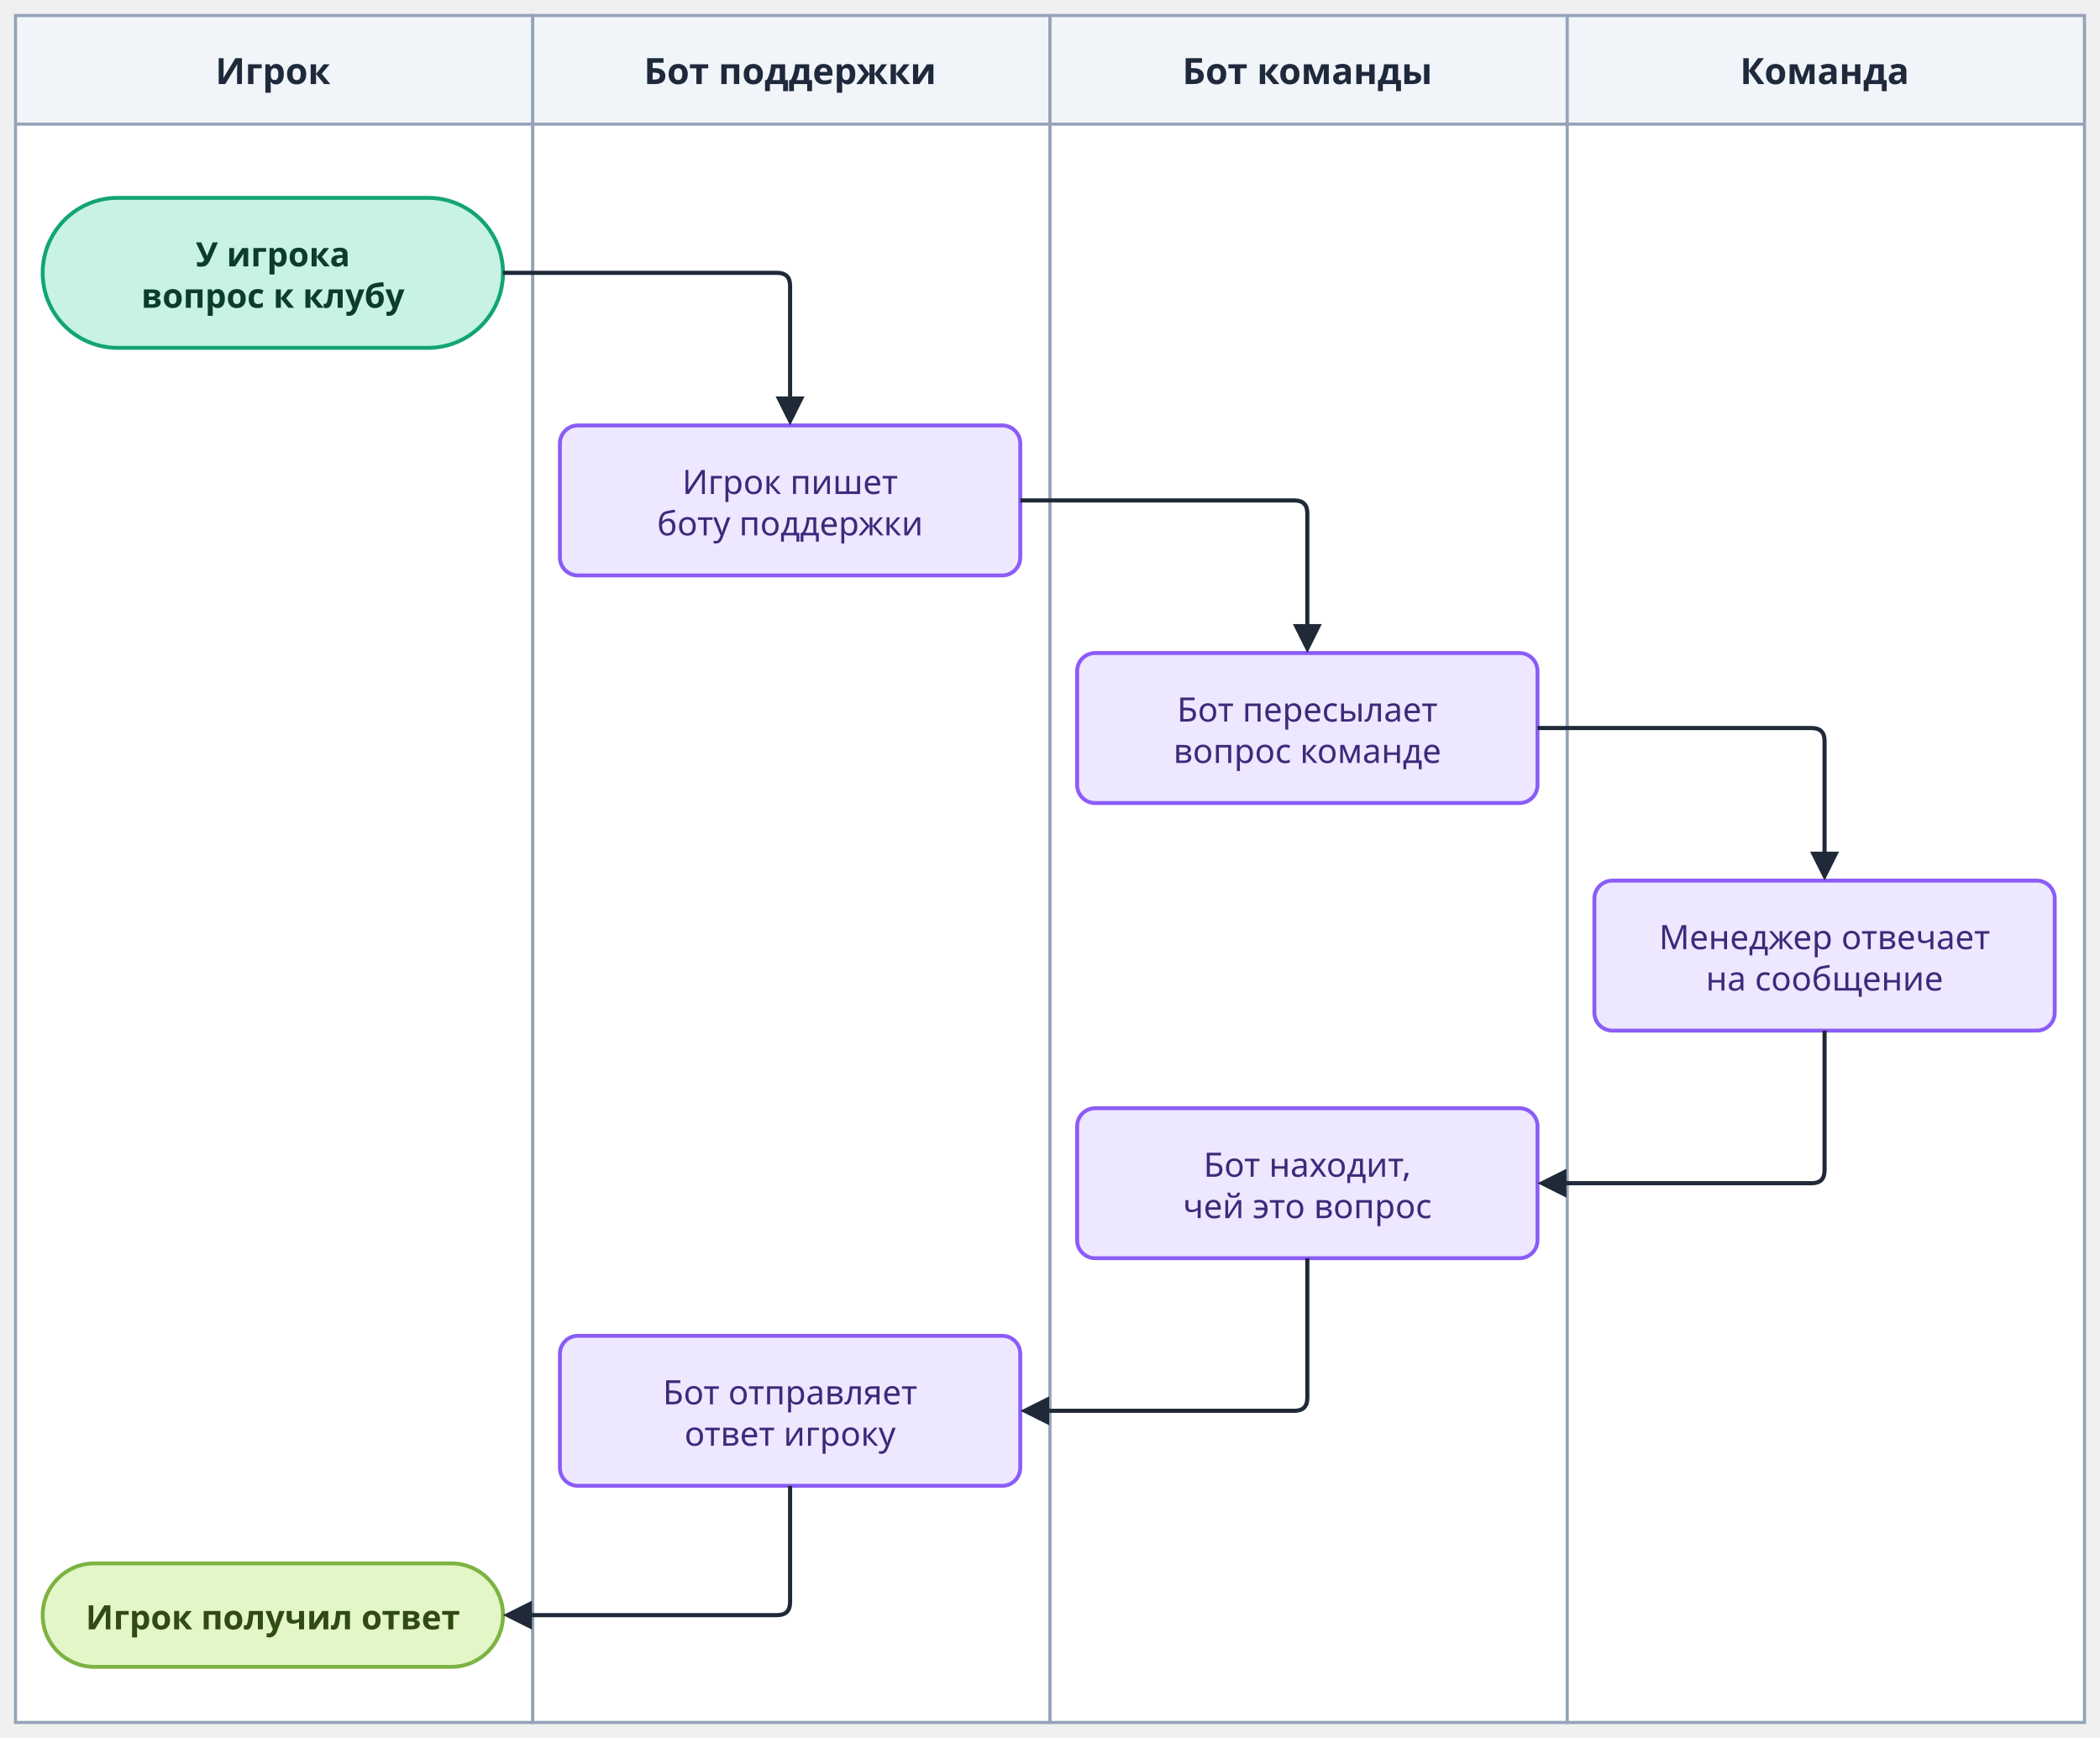
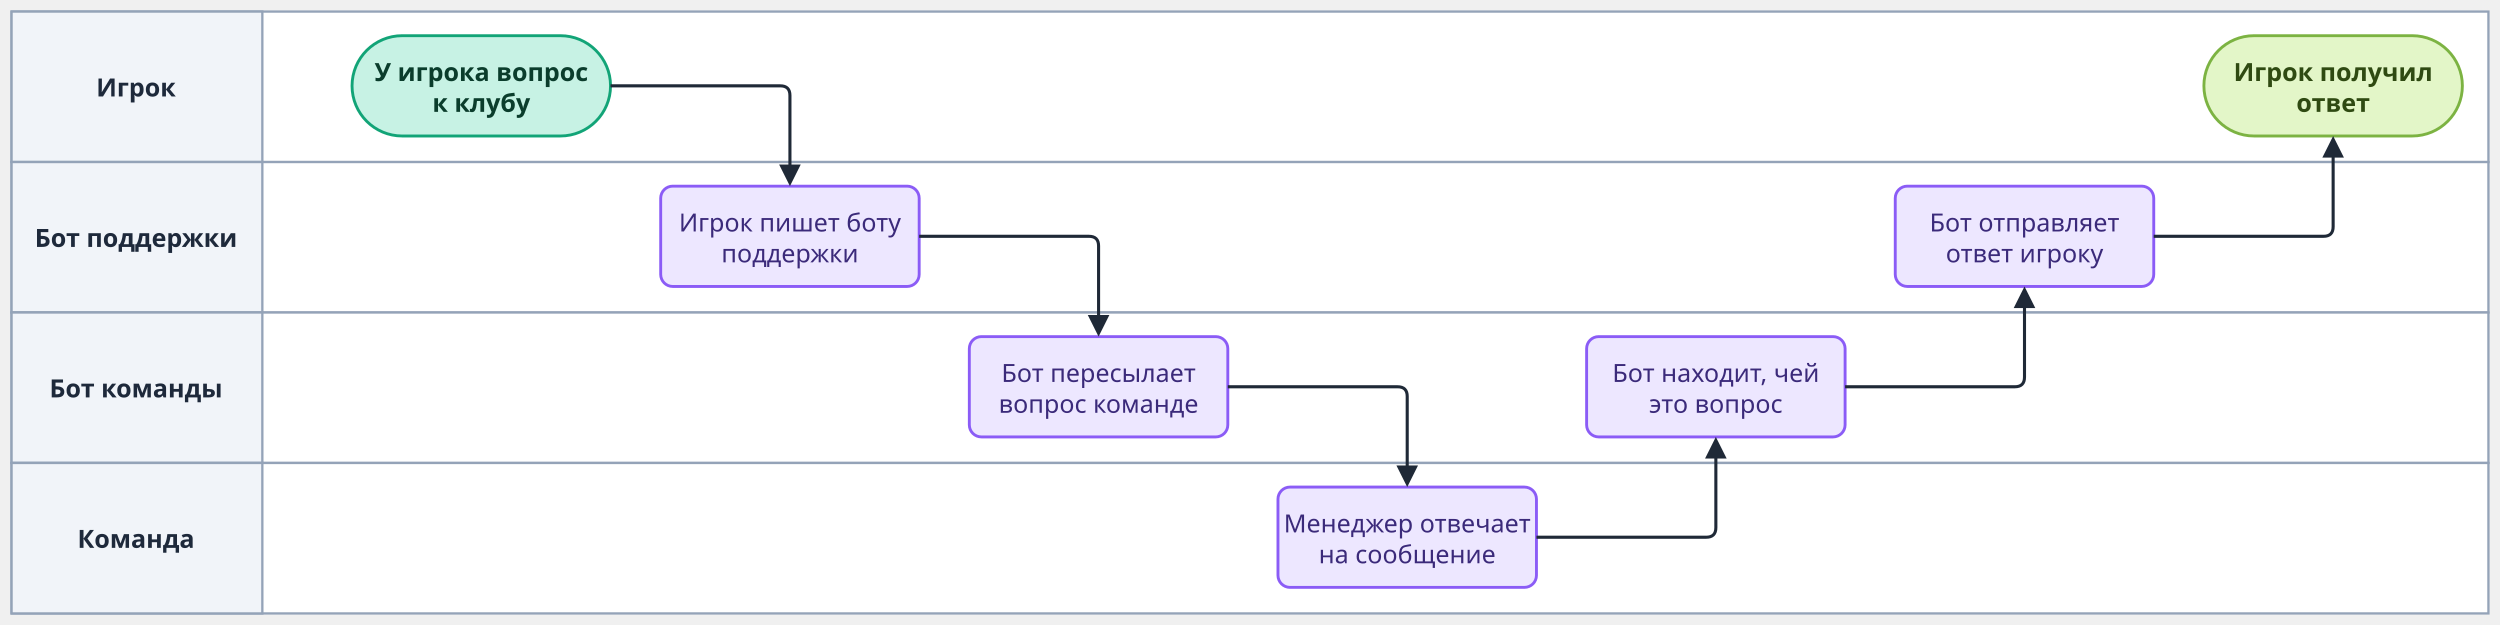
- <svg xmlns="http://www.w3.org/2000/svg" width="812" height="672" role="img" aria-label="Сообщение в поддержку" viewBox="794.5 -5.5 812 672" style="">
+ <svg xmlns="http://www.w3.org/2000/svg" width="1296" height="324" role="img" aria-label="Сообщение в поддержку" viewBox="552.5 -5.5 1296 324" style="">
  <g>
    <g />
-     <g transform="translate(800,0) scale(1)">
+     <g transform="translate(558,0) scale(1)">
      <g transform="translate(0.5,0.5)" style="visibility: visible;">
-         <path d="M 0 42 L 0 0 L 200 0 L 200 42" fill="#f1f4f9" stroke="#94a3b8" stroke-width="1.2" stroke-miterlimit="10" pointer-events="all" style="fill: light-dark(rgb(241, 244, 249), rgb(25, 28, 32)); stroke: light-dark(rgb(148, 163, 184), rgb(87, 100, 118));" />
-         <path d="M 0 42 L 0 660 L 200 660 L 200 42" fill="#ffffff" stroke="#94a3b8" stroke-width="1.2" stroke-miterlimit="10" pointer-events="all" style="fill: light-dark(rgb(255, 255, 255), rgb(18, 18, 18)); stroke: light-dark(rgb(148, 163, 184), rgb(87, 100, 118));" />
-         <path d="M 0 42 L 200 42" fill="none" stroke="white" stroke-width="9.2" stroke-miterlimit="10" pointer-events="stroke" style="stroke: light-dark(rgb(148, 163, 184), rgb(87, 100, 118));" visibility="hidden" vector-effect="non-scaling-stroke" />
-         <path d="M 0 42 L 200 42" fill="none" stroke="#94a3b8" stroke-width="1.2" stroke-miterlimit="10" pointer-events="all" style="stroke: light-dark(rgb(148, 163, 184), rgb(87, 100, 118));" />
+         <rect x="0" y="0" width="1284" height="78" fill="#ffffff" stroke="#94a3b8" stroke-width="1.2" pointer-events="all" style="fill: light-dark(rgb(255, 255, 255), rgb(18, 18, 18)); stroke: light-dark(rgb(148, 163, 184), rgb(87, 100, 118));" />
+       </g>
+       <g transform="translate(0.5,0.5)" style="visibility: visible;">
+         <rect x="0" y="0" width="130" height="78" fill="#f1f4f9" stroke="#94a3b8" stroke-width="1.2" pointer-events="all" style="fill: light-dark(rgb(241, 244, 249), rgb(25, 28, 32)); stroke: light-dark(rgb(148, 163, 184), rgb(87, 100, 118));" />
      </g>
      <g style="">
-         <g fill="#1E293B" font-family="'Segoe UI'" font-weight="bold" text-anchor="middle" font-size="14px" style="fill: light-dark(rgb(30, 41, 59), rgb(195, 204, 220));">
-           <text x="100" y="27">Игрок</text>
+         <g fill="#1E293B" font-family="'Segoe UI'" font-weight="bold" text-anchor="middle" font-size="13px" style="fill: light-dark(rgb(30, 41, 59), rgb(195, 204, 220));">
+           <text x="65" y="44.5">Игрок</text>
        </g>
      </g>
      <g transform="translate(0.5,0.5)" style="visibility: visible;">
-         <path d="M 200 42 L 200 0 L 400 0 L 400 42" fill="#f1f4f9" stroke="#94a3b8" stroke-width="1.2" stroke-miterlimit="10" pointer-events="all" style="fill: light-dark(rgb(241, 244, 249), rgb(25, 28, 32)); stroke: light-dark(rgb(148, 163, 184), rgb(87, 100, 118));" />
-         <path d="M 200 42 L 200 660 L 400 660 L 400 42" fill="#ffffff" stroke="#94a3b8" stroke-width="1.2" stroke-miterlimit="10" pointer-events="all" style="fill: light-dark(rgb(255, 255, 255), rgb(18, 18, 18)); stroke: light-dark(rgb(148, 163, 184), rgb(87, 100, 118));" />
-         <path d="M 200 42 L 400 42" fill="none" stroke="white" stroke-width="9.2" stroke-miterlimit="10" pointer-events="stroke" style="stroke: light-dark(rgb(148, 163, 184), rgb(87, 100, 118));" visibility="hidden" vector-effect="non-scaling-stroke" />
-         <path d="M 200 42 L 400 42" fill="none" stroke="#94a3b8" stroke-width="1.2" stroke-miterlimit="10" pointer-events="all" style="stroke: light-dark(rgb(148, 163, 184), rgb(87, 100, 118));" />
+         <rect x="0" y="78" width="1284" height="78" fill="#ffffff" stroke="#94a3b8" stroke-width="1.2" pointer-events="all" style="fill: light-dark(rgb(255, 255, 255), rgb(18, 18, 18)); stroke: light-dark(rgb(148, 163, 184), rgb(87, 100, 118));" />
+       </g>
+       <g transform="translate(0.5,0.5)" style="visibility: visible;">
+         <rect x="0" y="78" width="130" height="78" fill="#f1f4f9" stroke="#94a3b8" stroke-width="1.2" pointer-events="all" style="fill: light-dark(rgb(241, 244, 249), rgb(25, 28, 32)); stroke: light-dark(rgb(148, 163, 184), rgb(87, 100, 118));" />
      </g>
      <g style="">
-         <g fill="#1E293B" font-family="'Segoe UI'" font-weight="bold" text-anchor="middle" font-size="14px" style="fill: light-dark(rgb(30, 41, 59), rgb(195, 204, 220));">
-           <text x="300" y="27">Бот поддержки</text>
+         <g fill="#1E293B" font-family="'Segoe UI'" font-weight="bold" text-anchor="middle" font-size="13px" style="fill: light-dark(rgb(30, 41, 59), rgb(195, 204, 220));">
+           <text x="65" y="122.5">Бот поддержки</text>
        </g>
      </g>
      <g transform="translate(0.5,0.5)" style="visibility: visible;">
-         <path d="M 400 42 L 400 0 L 600 0 L 600 42" fill="#f1f4f9" stroke="#94a3b8" stroke-width="1.2" stroke-miterlimit="10" pointer-events="all" style="fill: light-dark(rgb(241, 244, 249), rgb(25, 28, 32)); stroke: light-dark(rgb(148, 163, 184), rgb(87, 100, 118));" />
-         <path d="M 400 42 L 400 660 L 600 660 L 600 42" fill="#ffffff" stroke="#94a3b8" stroke-width="1.2" stroke-miterlimit="10" pointer-events="all" style="fill: light-dark(rgb(255, 255, 255), rgb(18, 18, 18)); stroke: light-dark(rgb(148, 163, 184), rgb(87, 100, 118));" />
-         <path d="M 400 42 L 600 42" fill="none" stroke="white" stroke-width="9.2" stroke-miterlimit="10" pointer-events="stroke" style="stroke: light-dark(rgb(148, 163, 184), rgb(87, 100, 118));" visibility="hidden" vector-effect="non-scaling-stroke" />
-         <path d="M 400 42 L 600 42" fill="none" stroke="#94a3b8" stroke-width="1.2" stroke-miterlimit="10" pointer-events="all" style="stroke: light-dark(rgb(148, 163, 184), rgb(87, 100, 118));" />
+         <rect x="0" y="156" width="1284" height="78" fill="#ffffff" stroke="#94a3b8" stroke-width="1.2" pointer-events="all" style="fill: light-dark(rgb(255, 255, 255), rgb(18, 18, 18)); stroke: light-dark(rgb(148, 163, 184), rgb(87, 100, 118));" />
+       </g>
+       <g transform="translate(0.5,0.5)" style="visibility: visible;">
+         <rect x="0" y="156" width="130" height="78" fill="#f1f4f9" stroke="#94a3b8" stroke-width="1.2" pointer-events="all" style="fill: light-dark(rgb(241, 244, 249), rgb(25, 28, 32)); stroke: light-dark(rgb(148, 163, 184), rgb(87, 100, 118));" />
      </g>
      <g style="">
-         <g fill="#1E293B" font-family="'Segoe UI'" font-weight="bold" text-anchor="middle" font-size="14px" style="fill: light-dark(rgb(30, 41, 59), rgb(195, 204, 220));">
-           <text x="500" y="27">Бот команды</text>
+         <g fill="#1E293B" font-family="'Segoe UI'" font-weight="bold" text-anchor="middle" font-size="13px" style="fill: light-dark(rgb(30, 41, 59), rgb(195, 204, 220));">
+           <text x="65" y="200.5">Бот команды</text>
        </g>
      </g>
      <g transform="translate(0.5,0.5)" style="visibility: visible;">
-         <path d="M 600 42 L 600 0 L 800 0 L 800 42" fill="#f1f4f9" stroke="#94a3b8" stroke-width="1.2" stroke-miterlimit="10" pointer-events="all" style="fill: light-dark(rgb(241, 244, 249), rgb(25, 28, 32)); stroke: light-dark(rgb(148, 163, 184), rgb(87, 100, 118));" />
-         <path d="M 600 42 L 600 660 L 800 660 L 800 42" fill="#ffffff" stroke="#94a3b8" stroke-width="1.2" stroke-miterlimit="10" pointer-events="all" style="fill: light-dark(rgb(255, 255, 255), rgb(18, 18, 18)); stroke: light-dark(rgb(148, 163, 184), rgb(87, 100, 118));" />
-         <path d="M 600 42 L 800 42" fill="none" stroke="white" stroke-width="9.2" stroke-miterlimit="10" pointer-events="stroke" style="stroke: light-dark(rgb(148, 163, 184), rgb(87, 100, 118));" visibility="hidden" vector-effect="non-scaling-stroke" />
-         <path d="M 600 42 L 800 42" fill="none" stroke="#94a3b8" stroke-width="1.2" stroke-miterlimit="10" pointer-events="all" style="stroke: light-dark(rgb(148, 163, 184), rgb(87, 100, 118));" />
+         <rect x="0" y="234" width="1284" height="78" fill="#ffffff" stroke="#94a3b8" stroke-width="1.2" pointer-events="all" style="fill: light-dark(rgb(255, 255, 255), rgb(18, 18, 18)); stroke: light-dark(rgb(148, 163, 184), rgb(87, 100, 118));" />
+       </g>
+       <g transform="translate(0.5,0.5)" style="visibility: visible;">
+         <rect x="0" y="234" width="130" height="78" fill="#f1f4f9" stroke="#94a3b8" stroke-width="1.2" pointer-events="all" style="fill: light-dark(rgb(241, 244, 249), rgb(25, 28, 32)); stroke: light-dark(rgb(148, 163, 184), rgb(87, 100, 118));" />
      </g>
      <g style="">
-         <g fill="#1E293B" font-family="'Segoe UI'" font-weight="bold" text-anchor="middle" font-size="14px" style="fill: light-dark(rgb(30, 41, 59), rgb(195, 204, 220));">
-           <text x="700" y="27">Команда</text>
+         <g fill="#1E293B" font-family="'Segoe UI'" font-weight="bold" text-anchor="middle" font-size="13px" style="fill: light-dark(rgb(30, 41, 59), rgb(195, 204, 220));">
+           <text x="65" y="278.5">Команда</text>
        </g>
      </g>
      <g style="visibility: visible;">
-         <rect x="11" y="71" width="178" height="58" rx="29" ry="29" fill="#c7f2e4" stroke="#12a477" stroke-width="1.5" pointer-events="all" style="fill: light-dark(rgb(199, 242, 228), rgb(9, 46, 34)); stroke: light-dark(rgb(18, 164, 119), rgb(29, 155, 116));" />
+         <rect x="177" y="13" width="134" height="52" rx="26" ry="26" fill="#c7f2e4" stroke="#12a477" stroke-width="1.5" pointer-events="all" style="fill: light-dark(rgb(199, 242, 228), rgb(9, 46, 34)); stroke: light-dark(rgb(18, 164, 119), rgb(29, 155, 116));" />
      </g>
      <g style="">
        <g fill="#0B3D2C" font-family="'Segoe UI'" font-weight="bold" text-anchor="middle" font-size="13px" style="fill: light-dark(rgb(11, 61, 44), rgb(162, 205, 191));">
-           <text x="100" y="97.5">У игрока</text>
-           <text x="100" y="113.5">вопрос к клубу</text>
+           <text x="244" y="36.5">У игрока вопрос</text>
+           <text x="244" y="52.5">к клубу</text>
        </g>
      </g>
      <g style="visibility: visible;">
-         <rect x="211" y="159" width="178" height="58" rx="6.96" ry="6.96" fill="#ede7ff" stroke="#8b5cf6" stroke-width="1.5" pointer-events="all" style="fill: light-dark(rgb(237, 231, 255), rgb(38, 33, 53)); stroke: light-dark(rgb(139, 92, 246), rgb(162, 122, 254));" />
+         <rect x="337" y="91" width="134" height="52" rx="6.24" ry="6.24" fill="#ede7ff" stroke="#8b5cf6" stroke-width="1.5" pointer-events="all" style="fill: light-dark(rgb(237, 231, 255), rgb(38, 33, 53)); stroke: light-dark(rgb(139, 92, 246), rgb(162, 122, 254));" />
      </g>
      <g style="">
        <g fill="#3B2A7A" font-family="'Segoe UI'" text-anchor="middle" font-size="13px" style="fill: light-dark(rgb(59, 42, 122), rgb(200, 185, 254));">
-           <text x="300" y="185.5">Игрок пишет</text>
-           <text x="300" y="201.5">боту поддержки</text>
+           <text x="404" y="114.5">Игрок пишет боту</text>
+           <text x="404" y="130.5">поддержки</text>
        </g>
      </g>
      <g style="visibility: visible;">
-         <rect x="411" y="247" width="178" height="58" rx="6.96" ry="6.96" fill="#ede7ff" stroke="#8b5cf6" stroke-width="1.5" pointer-events="all" style="fill: light-dark(rgb(237, 231, 255), rgb(38, 33, 53)); stroke: light-dark(rgb(139, 92, 246), rgb(162, 122, 254));" />
+         <rect x="497" y="169" width="134" height="52" rx="6.24" ry="6.24" fill="#ede7ff" stroke="#8b5cf6" stroke-width="1.5" pointer-events="all" style="fill: light-dark(rgb(237, 231, 255), rgb(38, 33, 53)); stroke: light-dark(rgb(139, 92, 246), rgb(162, 122, 254));" />
      </g>
      <g style="">
        <g fill="#3B2A7A" font-family="'Segoe UI'" text-anchor="middle" font-size="13px" style="fill: light-dark(rgb(59, 42, 122), rgb(200, 185, 254));">
-           <text x="500" y="273.5">Бот пересылает</text>
-           <text x="500" y="289.5">вопрос команде</text>
+           <text x="564" y="192.5">Бот пересылает</text>
+           <text x="564" y="208.5">вопрос команде</text>
        </g>
      </g>
      <g style="visibility: visible;">
-         <rect x="611" y="335" width="178" height="58" rx="6.96" ry="6.96" fill="#ede7ff" stroke="#8b5cf6" stroke-width="1.5" pointer-events="all" style="fill: light-dark(rgb(237, 231, 255), rgb(38, 33, 53)); stroke: light-dark(rgb(139, 92, 246), rgb(162, 122, 254));" />
+         <rect x="657" y="247" width="134" height="52" rx="6.24" ry="6.24" fill="#ede7ff" stroke="#8b5cf6" stroke-width="1.5" pointer-events="all" style="fill: light-dark(rgb(237, 231, 255), rgb(38, 33, 53)); stroke: light-dark(rgb(139, 92, 246), rgb(162, 122, 254));" />
      </g>
      <g style="">
        <g fill="#3B2A7A" font-family="'Segoe UI'" text-anchor="middle" font-size="13px" style="fill: light-dark(rgb(59, 42, 122), rgb(200, 185, 254));">
-           <text x="700" y="361.5">Менеджер отвечает</text>
-           <text x="700" y="377.5">на сообщение</text>
+           <text x="724" y="270.5">Менеджер отвечает</text>
+           <text x="724" y="286.5">на сообщение</text>
        </g>
      </g>
      <g style="visibility: visible;">
-         <rect x="411" y="423" width="178" height="58" rx="6.96" ry="6.96" fill="#ede7ff" stroke="#8b5cf6" stroke-width="1.5" pointer-events="all" style="fill: light-dark(rgb(237, 231, 255), rgb(38, 33, 53)); stroke: light-dark(rgb(139, 92, 246), rgb(162, 122, 254));" />
+         <rect x="817" y="169" width="134" height="52" rx="6.24" ry="6.24" fill="#ede7ff" stroke="#8b5cf6" stroke-width="1.5" pointer-events="all" style="fill: light-dark(rgb(237, 231, 255), rgb(38, 33, 53)); stroke: light-dark(rgb(139, 92, 246), rgb(162, 122, 254));" />
      </g>
      <g style="">
        <g fill="#3B2A7A" font-family="'Segoe UI'" text-anchor="middle" font-size="13px" style="fill: light-dark(rgb(59, 42, 122), rgb(200, 185, 254));">
-           <text x="500" y="449.5">Бот находит,</text>
-           <text x="500" y="465.5">чей это вопрос</text>
+           <text x="884" y="192.5">Бот находит, чей</text>
+           <text x="884" y="208.5">это вопрос</text>
        </g>
      </g>
      <g style="visibility: visible;">
-         <rect x="211" y="511" width="178" height="58" rx="6.96" ry="6.96" fill="#ede7ff" stroke="#8b5cf6" stroke-width="1.5" pointer-events="all" style="fill: light-dark(rgb(237, 231, 255), rgb(38, 33, 53)); stroke: light-dark(rgb(139, 92, 246), rgb(162, 122, 254));" />
+         <rect x="977" y="91" width="134" height="52" rx="6.24" ry="6.24" fill="#ede7ff" stroke="#8b5cf6" stroke-width="1.5" pointer-events="all" style="fill: light-dark(rgb(237, 231, 255), rgb(38, 33, 53)); stroke: light-dark(rgb(139, 92, 246), rgb(162, 122, 254));" />
      </g>
      <g style="">
        <g fill="#3B2A7A" font-family="'Segoe UI'" text-anchor="middle" font-size="13px" style="fill: light-dark(rgb(59, 42, 122), rgb(200, 185, 254));">
-           <text x="300" y="537.5">Бот отправляет</text>
-           <text x="300" y="553.5">ответ игроку</text>
+           <text x="1044" y="114.5">Бот отправляет</text>
+           <text x="1044" y="130.5">ответ игроку</text>
        </g>
      </g>
      <g style="visibility: visible;">
-         <rect x="11" y="599" width="178" height="40" rx="20" ry="20" fill="#e3f6c8" stroke="#7cb342" stroke-width="1.5" pointer-events="all" style="fill: light-dark(rgb(227, 246, 200), rgb(22, 38, 0)); stroke: light-dark(rgb(124, 179, 66), rgb(69, 117, 20));" />
+         <rect x="1137" y="13" width="134" height="52" rx="26" ry="26" fill="#e3f6c8" stroke="#7cb342" stroke-width="1.5" pointer-events="all" style="fill: light-dark(rgb(227, 246, 200), rgb(22, 38, 0)); stroke: light-dark(rgb(124, 179, 66), rgb(69, 117, 20));" />
      </g>
      <g style="">
        <g fill="#2F4A12" font-family="'Segoe UI'" font-weight="bold" text-anchor="middle" font-size="13px" style="fill: light-dark(rgb(47, 74, 18), rgb(168, 191, 143));">
-           <text x="100" y="624.5">Игрок получил ответ</text>
+           <text x="1204" y="36.5">Игрок получил</text>
+           <text x="1204" y="52.5">ответ</text>
        </g>
      </g>
      <g style="visibility: visible;">
-         <path d="M 189 100 L 295 100 Q 300 100 300 105 L 300 148.61" fill="none" stroke="white" stroke-width="9.6" stroke-miterlimit="10" pointer-events="stroke" style="stroke: light-dark(rgb(31, 41, 55), rgb(196, 204, 216));" visibility="hidden" vector-effect="non-scaling-stroke" />
-         <path d="M 189 100 L 295 100 Q 300 100 300 105 L 300 148.61" fill="none" stroke="#1f2937" stroke-width="1.6" stroke-miterlimit="10" pointer-events="stroke" style="stroke: light-dark(rgb(31, 41, 55), rgb(196, 204, 216));" />
-         <path d="M 300 157.21 L 295.7 148.61 L 304.3 148.61 Z" fill="#1f2937" stroke="#1f2937" stroke-width="1.6" stroke-miterlimit="10" pointer-events="all" style="fill: light-dark(rgb(31, 41, 55), rgb(196, 204, 216)); stroke: light-dark(rgb(31, 41, 55), rgb(196, 204, 216));" />
+         <path d="M 311 39 L 399 39 Q 404 39 404 44 L 404 80.61" fill="none" stroke="white" stroke-width="9.6" stroke-miterlimit="10" pointer-events="stroke" style="stroke: light-dark(rgb(31, 41, 55), rgb(196, 204, 216));" visibility="hidden" vector-effect="non-scaling-stroke" />
+         <path d="M 311 39 L 399 39 Q 404 39 404 44 L 404 80.61" fill="none" stroke="#1f2937" stroke-width="1.6" stroke-miterlimit="10" pointer-events="stroke" style="stroke: light-dark(rgb(31, 41, 55), rgb(196, 204, 216));" />
+         <path d="M 404 89.21 L 399.7 80.61 L 408.3 80.61 Z" fill="#1f2937" stroke="#1f2937" stroke-width="1.6" stroke-miterlimit="10" pointer-events="all" style="fill: light-dark(rgb(31, 41, 55), rgb(196, 204, 216)); stroke: light-dark(rgb(31, 41, 55), rgb(196, 204, 216));" />
      </g>
      <g style="visibility: visible;">
-         <path d="M 389 188 L 495 188 Q 500 188 500 193 L 500 236.61" fill="none" stroke="white" stroke-width="9.6" stroke-miterlimit="10" pointer-events="stroke" style="stroke: light-dark(rgb(31, 41, 55), rgb(196, 204, 216));" visibility="hidden" vector-effect="non-scaling-stroke" />
-         <path d="M 389 188 L 495 188 Q 500 188 500 193 L 500 236.61" fill="none" stroke="#1f2937" stroke-width="1.6" stroke-miterlimit="10" pointer-events="stroke" style="stroke: light-dark(rgb(31, 41, 55), rgb(196, 204, 216));" />
-         <path d="M 500 245.21 L 495.7 236.61 L 504.3 236.61 Z" fill="#1f2937" stroke="#1f2937" stroke-width="1.6" stroke-miterlimit="10" pointer-events="all" style="fill: light-dark(rgb(31, 41, 55), rgb(196, 204, 216)); stroke: light-dark(rgb(31, 41, 55), rgb(196, 204, 216));" />
+         <path d="M 471 117 L 559 117 Q 564 117 564 122 L 564 158.61" fill="none" stroke="white" stroke-width="9.6" stroke-miterlimit="10" pointer-events="stroke" style="stroke: light-dark(rgb(31, 41, 55), rgb(196, 204, 216));" visibility="hidden" vector-effect="non-scaling-stroke" />
+         <path d="M 471 117 L 559 117 Q 564 117 564 122 L 564 158.61" fill="none" stroke="#1f2937" stroke-width="1.6" stroke-miterlimit="10" pointer-events="stroke" style="stroke: light-dark(rgb(31, 41, 55), rgb(196, 204, 216));" />
+         <path d="M 564 167.21 L 559.7 158.61 L 568.3 158.61 Z" fill="#1f2937" stroke="#1f2937" stroke-width="1.6" stroke-miterlimit="10" pointer-events="all" style="fill: light-dark(rgb(31, 41, 55), rgb(196, 204, 216)); stroke: light-dark(rgb(31, 41, 55), rgb(196, 204, 216));" />
      </g>
      <g style="visibility: visible;">
-         <path d="M 589 276 L 695 276 Q 700 276 700 281 L 700 324.61" fill="none" stroke="white" stroke-width="9.6" stroke-miterlimit="10" pointer-events="stroke" style="stroke: light-dark(rgb(31, 41, 55), rgb(196, 204, 216));" visibility="hidden" vector-effect="non-scaling-stroke" />
-         <path d="M 589 276 L 695 276 Q 700 276 700 281 L 700 324.61" fill="none" stroke="#1f2937" stroke-width="1.6" stroke-miterlimit="10" pointer-events="stroke" style="stroke: light-dark(rgb(31, 41, 55), rgb(196, 204, 216));" />
-         <path d="M 700 333.21 L 695.7 324.61 L 704.3 324.61 Z" fill="#1f2937" stroke="#1f2937" stroke-width="1.6" stroke-miterlimit="10" pointer-events="all" style="fill: light-dark(rgb(31, 41, 55), rgb(196, 204, 216)); stroke: light-dark(rgb(31, 41, 55), rgb(196, 204, 216));" />
+         <path d="M 631 195 L 719 195 Q 724 195 724 200 L 724 236.61" fill="none" stroke="white" stroke-width="9.6" stroke-miterlimit="10" pointer-events="stroke" style="stroke: light-dark(rgb(31, 41, 55), rgb(196, 204, 216));" visibility="hidden" vector-effect="non-scaling-stroke" />
+         <path d="M 631 195 L 719 195 Q 724 195 724 200 L 724 236.61" fill="none" stroke="#1f2937" stroke-width="1.6" stroke-miterlimit="10" pointer-events="stroke" style="stroke: light-dark(rgb(31, 41, 55), rgb(196, 204, 216));" />
+         <path d="M 724 245.21 L 719.7 236.61 L 728.3 236.61 Z" fill="#1f2937" stroke="#1f2937" stroke-width="1.6" stroke-miterlimit="10" pointer-events="all" style="fill: light-dark(rgb(31, 41, 55), rgb(196, 204, 216)); stroke: light-dark(rgb(31, 41, 55), rgb(196, 204, 216));" />
      </g>
      <g style="visibility: visible;">
-         <path d="M 700 393 L 700 447 Q 700 452 695 452 L 599.39 452" fill="none" stroke="white" stroke-width="9.6" stroke-miterlimit="10" pointer-events="stroke" style="stroke: light-dark(rgb(31, 41, 55), rgb(196, 204, 216));" visibility="hidden" vector-effect="non-scaling-stroke" />
-         <path d="M 700 393 L 700 447 Q 700 452 695 452 L 599.39 452" fill="none" stroke="#1f2937" stroke-width="1.6" stroke-miterlimit="10" pointer-events="stroke" style="stroke: light-dark(rgb(31, 41, 55), rgb(196, 204, 216));" />
-         <path d="M 590.79 452 L 599.39 447.7 L 599.39 456.3 Z" fill="#1f2937" stroke="#1f2937" stroke-width="1.6" stroke-miterlimit="10" pointer-events="all" style="fill: light-dark(rgb(31, 41, 55), rgb(196, 204, 216)); stroke: light-dark(rgb(31, 41, 55), rgb(196, 204, 216));" />
+         <path d="M 791 273 L 879 273 Q 884 273 884 268 L 884 231.39" fill="none" stroke="white" stroke-width="9.6" stroke-miterlimit="10" pointer-events="stroke" style="stroke: light-dark(rgb(31, 41, 55), rgb(196, 204, 216));" visibility="hidden" vector-effect="non-scaling-stroke" />
+         <path d="M 791 273 L 879 273 Q 884 273 884 268 L 884 231.39" fill="none" stroke="#1f2937" stroke-width="1.6" stroke-miterlimit="10" pointer-events="stroke" style="stroke: light-dark(rgb(31, 41, 55), rgb(196, 204, 216));" />
+         <path d="M 884 222.79 L 888.3 231.39 L 879.7 231.39 Z" fill="#1f2937" stroke="#1f2937" stroke-width="1.6" stroke-miterlimit="10" pointer-events="all" style="fill: light-dark(rgb(31, 41, 55), rgb(196, 204, 216)); stroke: light-dark(rgb(31, 41, 55), rgb(196, 204, 216));" />
      </g>
      <g style="visibility: visible;">
-         <path d="M 500 481 L 500 535 Q 500 540 495 540 L 399.39 540" fill="none" stroke="white" stroke-width="9.6" stroke-miterlimit="10" pointer-events="stroke" style="stroke: light-dark(rgb(31, 41, 55), rgb(196, 204, 216));" visibility="hidden" vector-effect="non-scaling-stroke" />
-         <path d="M 500 481 L 500 535 Q 500 540 495 540 L 399.39 540" fill="none" stroke="#1f2937" stroke-width="1.6" stroke-miterlimit="10" pointer-events="stroke" style="stroke: light-dark(rgb(31, 41, 55), rgb(196, 204, 216));" />
-         <path d="M 390.79 540 L 399.39 535.7 L 399.39 544.3 Z" fill="#1f2937" stroke="#1f2937" stroke-width="1.6" stroke-miterlimit="10" pointer-events="all" style="fill: light-dark(rgb(31, 41, 55), rgb(196, 204, 216)); stroke: light-dark(rgb(31, 41, 55), rgb(196, 204, 216));" />
+         <path d="M 951 195 L 1039 195 Q 1044 195 1044 190 L 1044 153.39" fill="none" stroke="white" stroke-width="9.6" stroke-miterlimit="10" pointer-events="stroke" style="stroke: light-dark(rgb(31, 41, 55), rgb(196, 204, 216));" visibility="hidden" vector-effect="non-scaling-stroke" />
+         <path d="M 951 195 L 1039 195 Q 1044 195 1044 190 L 1044 153.39" fill="none" stroke="#1f2937" stroke-width="1.6" stroke-miterlimit="10" pointer-events="stroke" style="stroke: light-dark(rgb(31, 41, 55), rgb(196, 204, 216));" />
+         <path d="M 1044 144.79 L 1048.3 153.39 L 1039.7 153.39 Z" fill="#1f2937" stroke="#1f2937" stroke-width="1.6" stroke-miterlimit="10" pointer-events="all" style="fill: light-dark(rgb(31, 41, 55), rgb(196, 204, 216)); stroke: light-dark(rgb(31, 41, 55), rgb(196, 204, 216));" />
      </g>
      <g style="visibility: visible;">
-         <path d="M 300 569 L 300 614 Q 300 619 295 619 L 199.39 619" fill="none" stroke="white" stroke-width="9.6" stroke-miterlimit="10" pointer-events="stroke" style="stroke: light-dark(rgb(31, 41, 55), rgb(196, 204, 216));" visibility="hidden" vector-effect="non-scaling-stroke" />
-         <path d="M 300 569 L 300 614 Q 300 619 295 619 L 199.39 619" fill="none" stroke="#1f2937" stroke-width="1.6" stroke-miterlimit="10" pointer-events="stroke" style="stroke: light-dark(rgb(31, 41, 55), rgb(196, 204, 216));" />
-         <path d="M 190.79 619 L 199.39 614.7 L 199.39 623.3 Z" fill="#1f2937" stroke="#1f2937" stroke-width="1.6" stroke-miterlimit="10" pointer-events="all" style="fill: light-dark(rgb(31, 41, 55), rgb(196, 204, 216)); stroke: light-dark(rgb(31, 41, 55), rgb(196, 204, 216));" />
+         <path d="M 1111 117 L 1199 117 Q 1204 117 1204 112 L 1204 75.39" fill="none" stroke="white" stroke-width="9.6" stroke-miterlimit="10" pointer-events="stroke" style="stroke: light-dark(rgb(31, 41, 55), rgb(196, 204, 216));" visibility="hidden" vector-effect="non-scaling-stroke" />
+         <path d="M 1111 117 L 1199 117 Q 1204 117 1204 112 L 1204 75.39" fill="none" stroke="#1f2937" stroke-width="1.6" stroke-miterlimit="10" pointer-events="stroke" style="stroke: light-dark(rgb(31, 41, 55), rgb(196, 204, 216));" />
+         <path d="M 1204 66.79 L 1208.3 75.39 L 1199.7 75.39 Z" fill="#1f2937" stroke="#1f2937" stroke-width="1.6" stroke-miterlimit="10" pointer-events="all" style="fill: light-dark(rgb(31, 41, 55), rgb(196, 204, 216)); stroke: light-dark(rgb(31, 41, 55), rgb(196, 204, 216));" />
      </g>
    </g>
    <g />
    <g />
  </g>
</svg>
